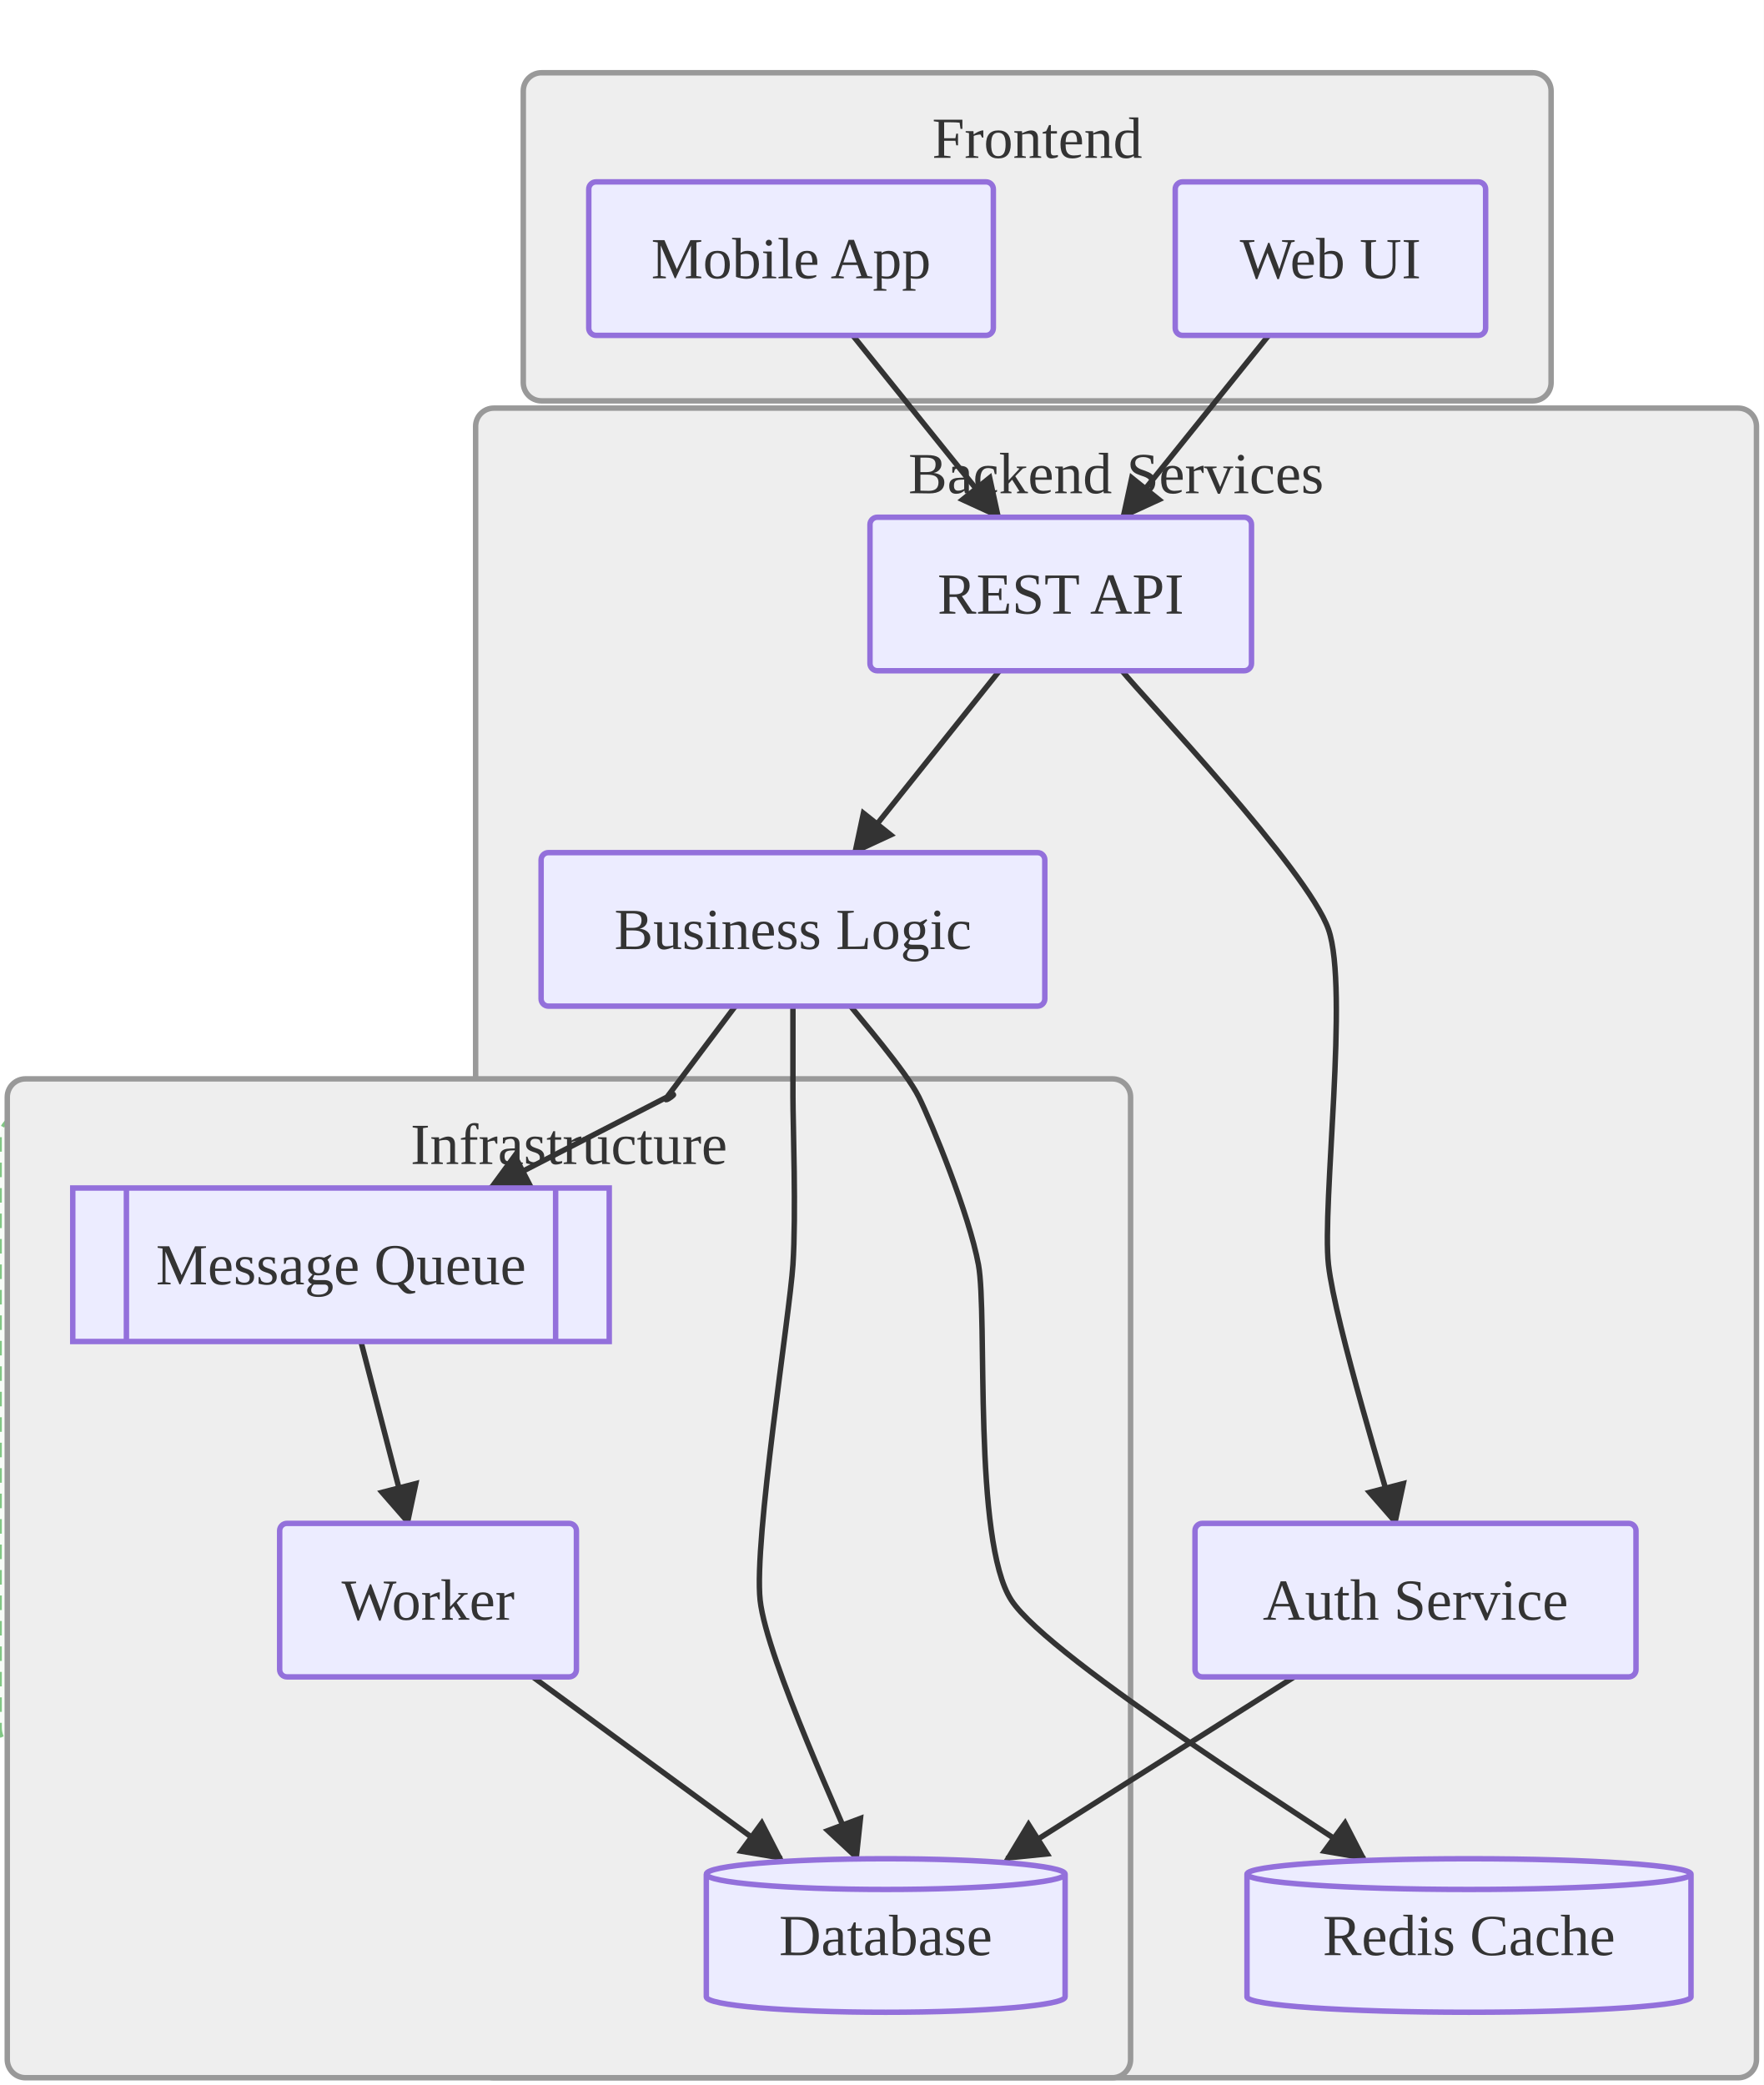
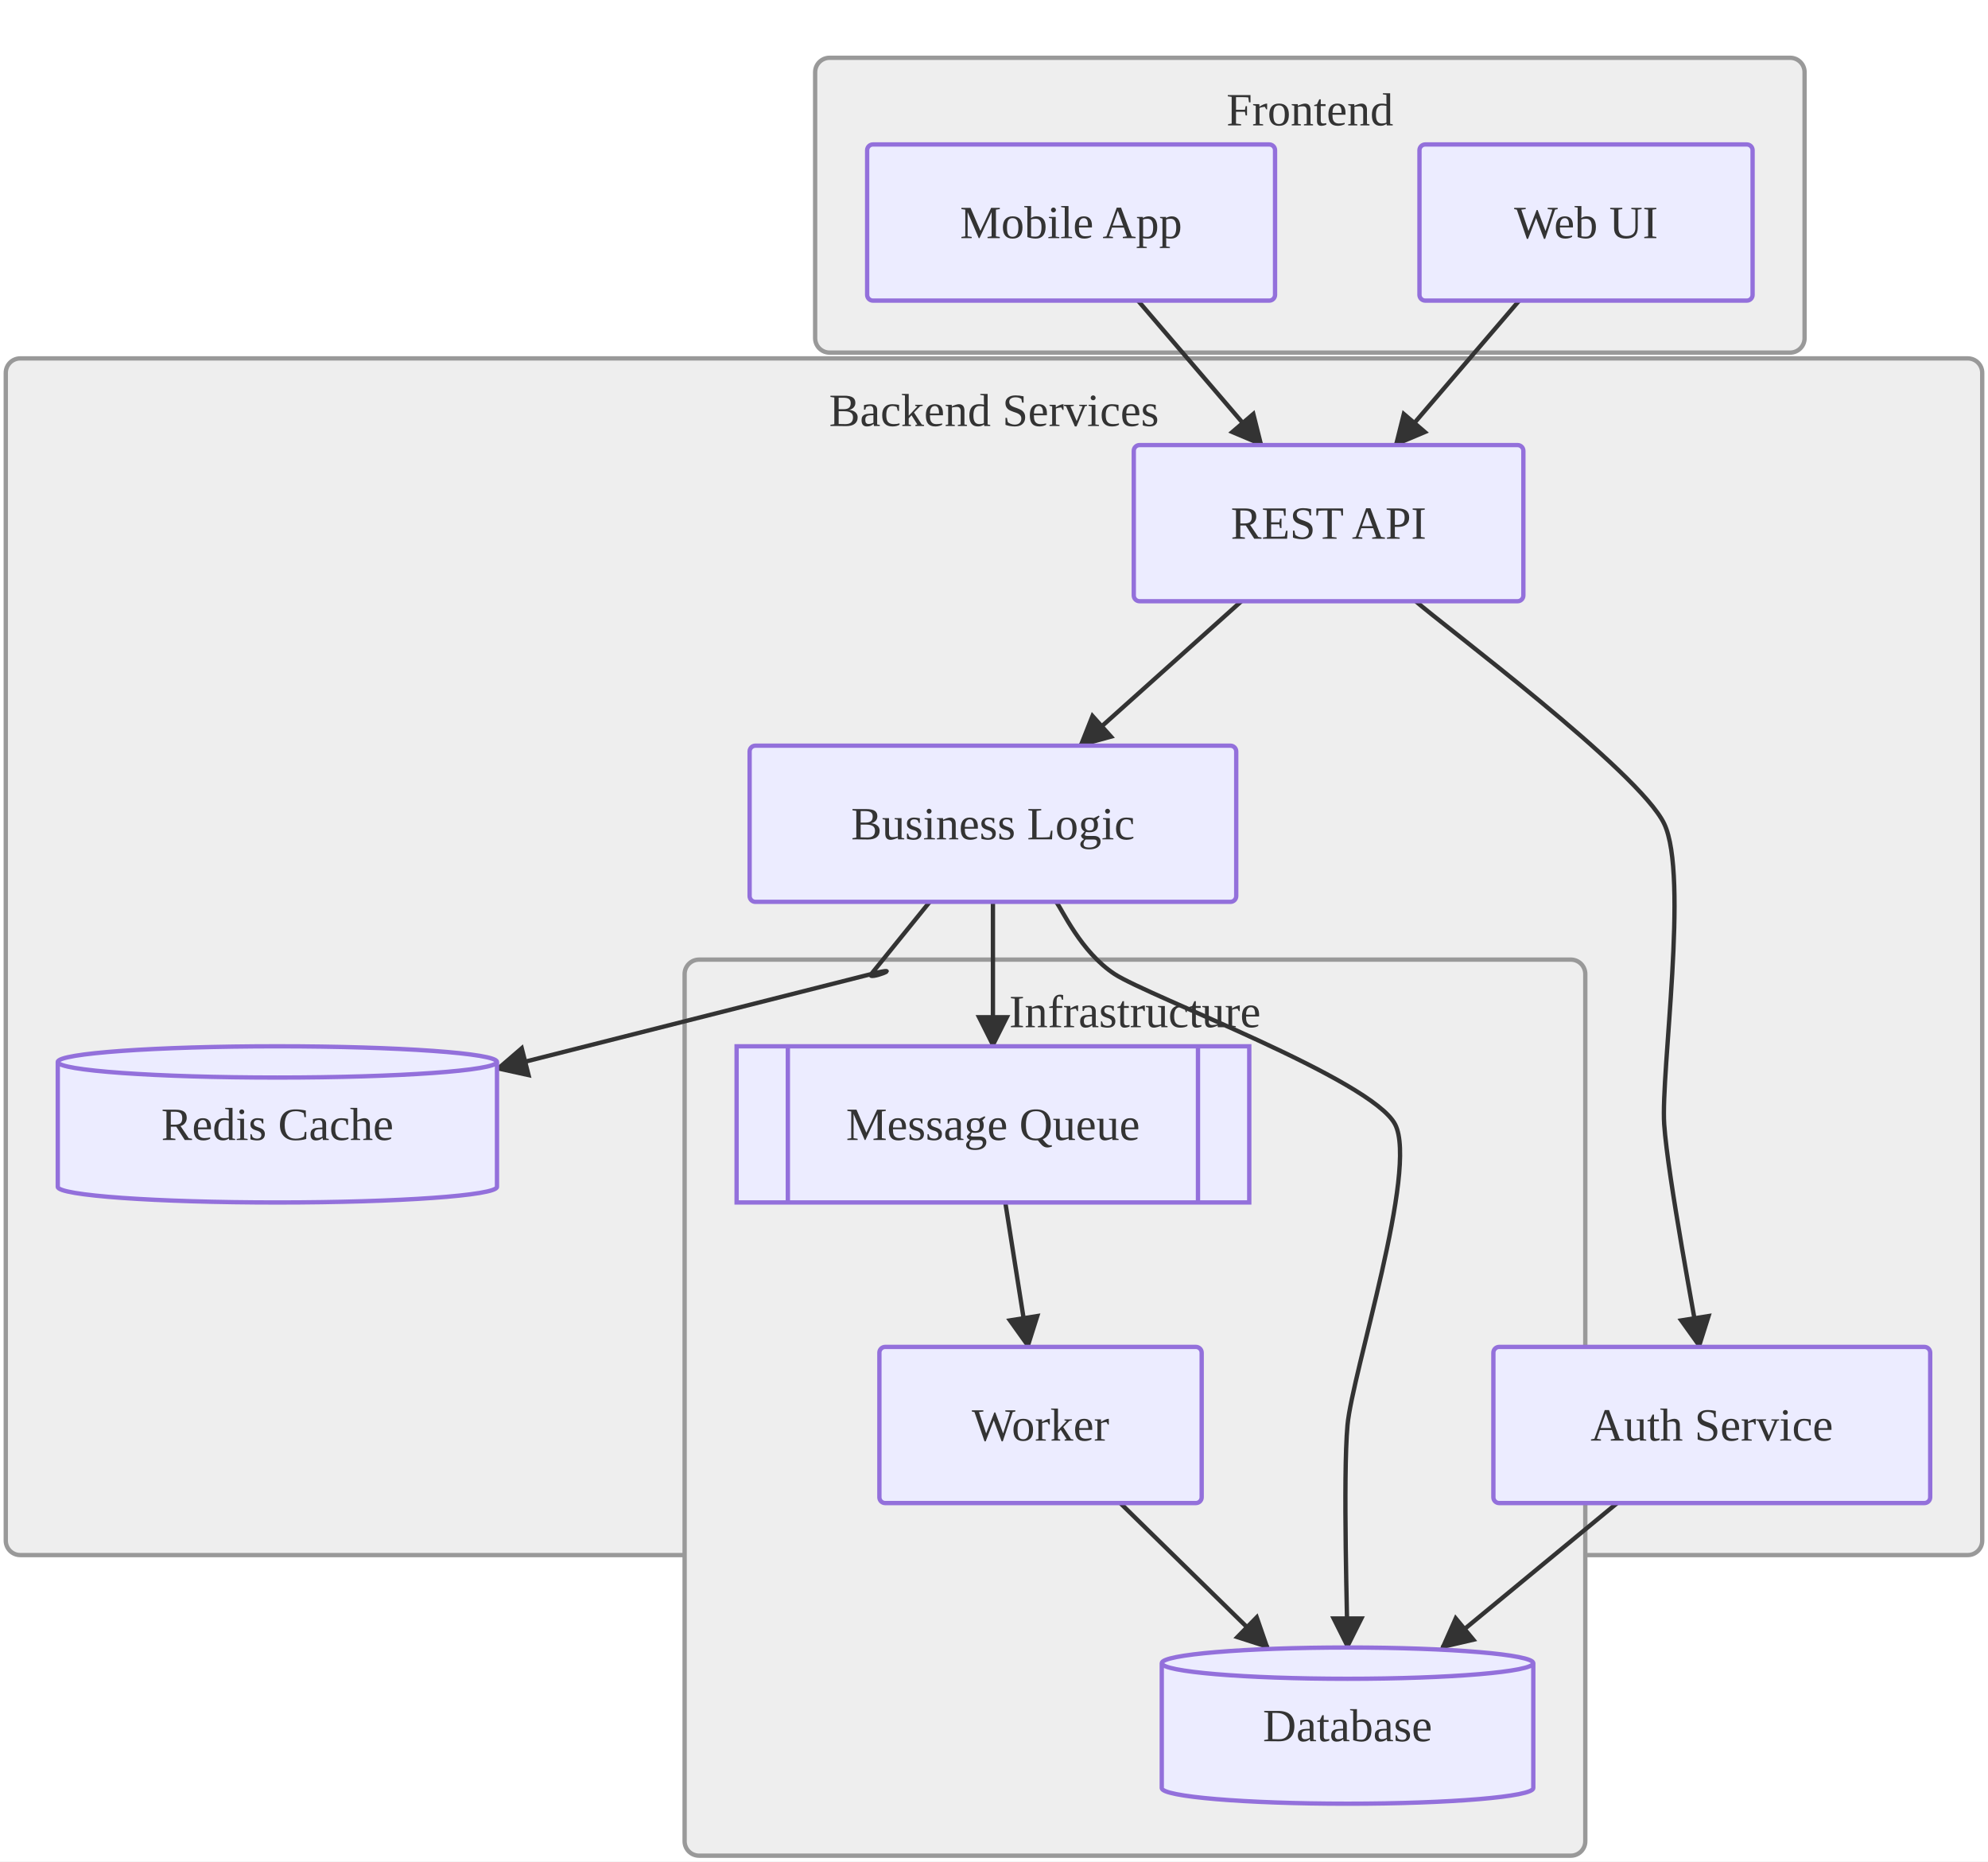
- <svg xmlns="http://www.w3.org/2000/svg" viewBox="0 0 484.86 573.20">
+ <svg xmlns="http://www.w3.org/2000/svg" viewBox="0 0 688.26 644.30">
  <defs>
    <marker id="arrow-arrow-solid" viewBox="0 0 10 10" refX="9.00" refY="5.00" markerWidth="8.00" markerHeight="8.00" orient="auto">
      <polygon points="0,0 10,5 0,10" style="fill:#333" />
    </marker>
  </defs>
-   <rect x="0.00" y="0.00" width="484.86" height="573.20" style="fill:#fff;stroke:none" />
+   <rect x="0.00" y="0.00" width="688.26" height="644.30" style="fill:#fff;stroke:none" />
  <g transform="translate(0,30.00)">
-     <rect x="0.00" y="276.60" width="187.48" height="174.40" rx="6.00" ry="6.00" style="fill:#E8F5E9;fill-opacity:0.35;stroke:#81C784;stroke-dasharray:4,3;stroke-width:1" />
+     <rect x="235.02" y="312.15" width="217.48" height="198.10" rx="6.00" ry="6.00" style="fill:#E8F5E9;fill-opacity:0.35;stroke:#81C784;stroke-dasharray:4,3;stroke-width:1" />
    <g id="frontend">
-       <rect x="143.85" y="-10.00" width="282.55" height="90.20" rx="5.00" ry="5.00" style="fill:#eee;stroke:#999;stroke-width:1.50" />
-       <text x="285.12" y="8.00" text-anchor="middle" dominant-baseline="central" font-size="16.00" style="fill:#333;font-size:16.00px">Frontend</text>
+       <rect x="282.21" y="-10.00" width="342.55" height="102.05" rx="5.00" ry="5.00" style="fill:#eee;stroke:#999;stroke-width:1.50" />
+       <text x="453.49" y="8.00" text-anchor="middle" dominant-baseline="central" font-size="16.00" style="fill:#333;font-size:16.00px">Frontend</text>
    </g>
    <g id="backend">
-       <rect x="130.75" y="82.20" width="352.11" height="459.00" rx="5.00" ry="5.00" style="fill:#eee;stroke:#999;stroke-width:1.50" />
-       <text x="306.80" y="100.20" text-anchor="middle" dominant-baseline="central" font-size="16.00" style="fill:#333;font-size:16.00px">Backend Services</text>
+       <rect x="2.00" y="94.05" width="684.26" height="414.20" rx="5.00" ry="5.00" style="fill:#eee;stroke:#999;stroke-width:1.50" />
+       <text x="344.13" y="112.05" text-anchor="middle" dominant-baseline="central" font-size="16.00" style="fill:#333;font-size:16.00px">Backend Services</text>
    </g>
    <g id="infra">
-       <rect x="2.00" y="266.60" width="308.80" height="274.60" rx="5.00" ry="5.00" style="fill:#eee;stroke:#999;stroke-width:1.50" />
-       <text x="156.40" y="284.60" text-anchor="middle" dominant-baseline="central" font-size="16.00" style="fill:#333;font-size:16.00px">Infrastructure</text>
+       <rect x="237.02" y="302.15" width="311.82" height="310.15" rx="5.00" ry="5.00" style="fill:#eee;stroke:#999;stroke-width:1.50" />
+       <text x="392.93" y="320.15" text-anchor="middle" dominant-baseline="central" font-size="16.00" style="fill:#333;font-size:16.00px">Infrastructure</text>
    </g>
-     <path d="M308.44,154.40 C314.12,161.51 359.53,209.17 365.20,225.50 C370.88,241.83 363.36,301.37 365.20,317.70 C367.05,334.03 381.81,381.69 383.65,388.80" style="stroke:#333;stroke-width:1.5;fill:none" marker-end="url(#arrow-arrow-solid)" />
-     <line x1="274.75" y1="154.40" x2="234.83" y2="204.40" style="stroke:#333;stroke-width:1.5;fill:none" marker-end="url(#arrow-arrow-solid)" />
-     <line x1="355.80" y1="431.00" x2="276.82" y2="481.00" style="stroke:#333;stroke-width:1.5;fill:none" marker-end="url(#arrow-arrow-solid)" />
-     <path d="M233.83,246.60 C235.71,249.10 249.09,264.49 252.60,271.60 C256.12,278.71 266.44,303.87 268.98,317.70 C271.53,331.53 267.41,393.57 278.01,409.90 C288.62,426.23 365.33,473.89 375.03,481.00" style="stroke:#333;stroke-width:1.5;fill:none" marker-end="url(#arrow-arrow-solid)" />
-     <path d="M217.98,246.60 C217.98,249.10 217.98,264.49 217.98,271.60 C217.98,278.71 218.89,303.87 217.98,317.70 C217.08,331.53 207.20,393.57 208.96,409.90 C210.72,426.23 232.92,473.89 235.58,481.00" style="stroke:#333;stroke-width:1.5;fill:none" marker-end="url(#arrow-arrow-solid)" />
-     <path d="M202.14,246.60 C200.26,249.10 185.24,269.10 183.37,271.60 C181.49,274.10 188.23,269.10 183.37,271.60 C178.51,274.10 139.62,294.10 134.76,296.60" style="stroke:#333;stroke-width:1.5;fill:none" marker-end="url(#arrow-arrow-solid)" />
-     <line x1="234.42" y1="62.20" x2="274.63" y2="112.20" style="stroke:#333;stroke-width:1.5;fill:none" marker-end="url(#arrow-arrow-solid)" />
-     <line x1="99.22" y1="338.80" x2="112.19" y2="388.80" style="stroke:#333;stroke-width:1.5;fill:none" marker-end="url(#arrow-arrow-solid)" />
-     <line x1="348.76" y1="62.20" x2="308.56" y2="112.20" style="stroke:#333;stroke-width:1.5;fill:none" marker-end="url(#arrow-arrow-solid)" />
-     <line x1="146.46" y1="431.00" x2="214.69" y2="481.00" style="stroke:#333;stroke-width:1.5;fill:none" marker-end="url(#arrow-arrow-solid)" />
-     <rect x="323.07" y="20.00" width="85.33" height="42.20" rx="2.00" ry="2.00" style="fill:#ECECFF;stroke:#9370DB;stroke-width:1.50" />
-     <text x="365.73" y="41.10" text-anchor="middle" dominant-baseline="central" font-size="16.00" style="fill:#333;font-size:16.00px">Web UI</text>
-     <rect x="161.85" y="20.00" width="111.22" height="42.20" rx="2.00" ry="2.00" style="fill:#ECECFF;stroke:#9370DB;stroke-width:1.50" />
-     <text x="217.46" y="41.10" text-anchor="middle" dominant-baseline="central" font-size="16.00" style="fill:#333;font-size:16.00px">Mobile App</text>
-     <rect x="239.16" y="112.20" width="104.88" height="42.20" rx="2.00" ry="2.00" style="fill:#ECECFF;stroke:#9370DB;stroke-width:1.50" />
-     <text x="291.59" y="133.30" text-anchor="middle" dominant-baseline="central" font-size="16.00" style="fill:#333;font-size:16.00px">REST API</text>
-     <rect x="328.51" y="388.80" width="121.23" height="42.20" rx="2.00" ry="2.00" style="fill:#ECECFF;stroke:#9370DB;stroke-width:1.50" />
-     <text x="389.13" y="409.90" text-anchor="middle" dominant-baseline="central" font-size="16.00" style="fill:#333;font-size:16.00px">Auth Service</text>
-     <rect x="148.75" y="204.40" width="138.47" height="42.20" rx="2.00" ry="2.00" style="fill:#ECECFF;stroke:#9370DB;stroke-width:1.50" />
-     <text x="217.98" y="225.50" text-anchor="middle" dominant-baseline="central" font-size="16.00" style="fill:#333;font-size:16.00px">Business Logic</text>
-     <path d="M342.80,485.22 L342.80,518.98 A61.03,4.22 0 0,0 464.86,518.98 L464.86,485.22 A61.03,4.22 0 0,0 342.80,485.22 M342.80,485.22 A61.03,4.22 0 0,0 464.86,485.22" style="fill:#ECECFF;stroke:#9370DB;stroke-width:1.50" />
-     <text x="403.83" y="502.10" text-anchor="middle" dominant-baseline="central" font-size="16.00" style="fill:#333;font-size:16.00px">Redis Cache</text>
-     <rect x="20.00" y="296.60" width="147.48" height="42.20" style="fill:#ECECFF;stroke:#9370DB;stroke-width:1.50" />
-     <line x1="34.75" y1="296.60" x2="34.75" y2="338.80" style="stroke:#9370DB;stroke-width:1.50" />
-     <line x1="152.74" y1="296.60" x2="152.74" y2="338.80" style="stroke:#9370DB;stroke-width:1.50" />
-     <text x="93.74" y="317.70" text-anchor="middle" dominant-baseline="central" font-size="16.00" style="fill:#333;font-size:16.00px">Message Queue</text>
-     <rect x="76.88" y="388.80" width="81.58" height="42.20" rx="2.00" ry="2.00" style="fill:#ECECFF;stroke:#9370DB;stroke-width:1.50" />
-     <text x="117.67" y="409.90" text-anchor="middle" dominant-baseline="central" font-size="16.00" style="fill:#333;font-size:16.00px">Worker</text>
-     <path d="M194.17,485.22 L194.17,518.98 A49.31,4.22 0 0,0 292.80,518.98 L292.80,485.22 A49.31,4.22 0 0,0 194.17,485.22 M194.17,485.22 A49.31,4.22 0 0,0 292.80,485.22" style="fill:#ECECFF;stroke:#9370DB;stroke-width:1.50" />
-     <text x="243.48" y="502.10" text-anchor="middle" dominant-baseline="central" font-size="16.00" style="fill:#333;font-size:16.00px">Database</text>
+     <path d="M490.14,178.10 C498.74,185.80 567.56,237.02 576.16,255.13 C584.77,273.23 574.94,341.07 576.16,359.18 C577.38,377.28 587.14,428.50 588.36,436.20" style="stroke:#333;stroke-width:1.5;fill:none" marker-end="url(#arrow-arrow-solid)" />
+     <path d="M429.78,178.10 L373.94,228.10" style="stroke:#333;stroke-width:1.5;fill:none" marker-end="url(#arrow-arrow-solid)" />
+     <path d="M559.88,490.25 L499.28,540.25" style="stroke:#333;stroke-width:1.5;fill:none" marker-end="url(#arrow-arrow-solid)" />
+     <path d="M321.88,282.15 C319.86,284.65 303.66,304.65 301.64,307.15 C299.62,309.65 314.60,303.87 301.64,307.15 C288.68,310.43 185.02,336.66 172.06,339.94" style="stroke:#333;stroke-width:1.5;fill:none" marker-end="url(#arrow-arrow-solid)" />
+     <path d="M365.64,282.15 C367.66,284.65 374.14,299.45 385.88,307.15 C397.61,314.85 474.94,343.57 483.00,359.18 C491.06,374.78 468.17,445.12 466.52,463.23 C464.88,481.33 466.52,532.55 466.52,540.25" style="stroke:#333;stroke-width:1.5;fill:none" marker-end="url(#arrow-arrow-solid)" />
+     <path d="M343.76,282.15 C343.76,284.65 343.76,304.65 343.76,307.15 C343.76,309.65 343.76,304.65 343.76,307.15 C343.76,309.65 343.76,329.65 343.76,332.15" style="stroke:#333;stroke-width:1.5;fill:none" marker-end="url(#arrow-arrow-solid)" />
+     <path d="M393.98,74.05 L436.81,124.05" style="stroke:#333;stroke-width:1.5;fill:none" marker-end="url(#arrow-arrow-solid)" />
+     <path d="M348.04,386.20 L355.95,436.20" style="stroke:#333;stroke-width:1.5;fill:none" marker-end="url(#arrow-arrow-solid)" />
+     <path d="M525.95,74.05 L483.11,124.05" style="stroke:#333;stroke-width:1.5;fill:none" marker-end="url(#arrow-arrow-solid)" />
+     <path d="M387.84,490.25 L438.92,540.25" style="stroke:#333;stroke-width:1.5;fill:none" marker-end="url(#arrow-arrow-solid)" />
+     <rect x="491.43" y="20.00" width="115.33" height="54.05" rx="2.00" ry="2.00" style="fill:#ECECFF;stroke:#9370DB;stroke-width:1.50" />
+     <text x="549.10" y="47.03" text-anchor="middle" dominant-baseline="central" font-size="16.00" style="fill:#333;font-size:16.00px">Web UI</text>
+     <rect x="300.21" y="20.00" width="141.22" height="54.05" rx="2.00" ry="2.00" style="fill:#ECECFF;stroke:#9370DB;stroke-width:1.50" />
+     <text x="370.82" y="47.03" text-anchor="middle" dominant-baseline="central" font-size="16.00" style="fill:#333;font-size:16.00px">Mobile App</text>
+     <rect x="392.52" y="124.05" width="134.88" height="54.05" rx="2.00" ry="2.00" style="fill:#ECECFF;stroke:#9370DB;stroke-width:1.50" />
+     <text x="459.96" y="151.08" text-anchor="middle" dominant-baseline="central" font-size="16.00" style="fill:#333;font-size:16.00px">REST API</text>
+     <rect x="517.02" y="436.20" width="151.23" height="54.05" rx="2.00" ry="2.00" style="fill:#ECECFF;stroke:#9370DB;stroke-width:1.50" />
+     <text x="592.64" y="463.23" text-anchor="middle" dominant-baseline="central" font-size="16.00" style="fill:#333;font-size:16.00px">Auth Service</text>
+     <rect x="259.52" y="228.10" width="168.47" height="54.05" rx="2.00" ry="2.00" style="fill:#ECECFF;stroke:#9370DB;stroke-width:1.50" />
+     <text x="343.76" y="255.13" text-anchor="middle" dominant-baseline="central" font-size="16.00" style="fill:#333;font-size:16.00px">Business Logic</text>
+     <path d="M20.00,337.56 L20.00,380.80 A76.03,5.41 0 0,0 172.06,380.80 L172.06,337.56 A76.03,5.41 0 0,0 20.00,337.56 M20.00,337.56 A76.03,5.41 0 0,0 172.06,337.56" style="fill:#ECECFF;stroke:#9370DB;stroke-width:1.50" />
+     <text x="96.03" y="359.18" text-anchor="middle" dominant-baseline="central" font-size="16.00" style="fill:#333;font-size:16.00px">Redis Cache</text>
+     <rect x="255.02" y="332.15" width="177.48" height="54.05" style="fill:#ECECFF;stroke:#9370DB;stroke-width:1.50" />
+     <line x1="272.76" y1="332.15" x2="272.76" y2="386.20" style="stroke:#9370DB;stroke-width:1.50" />
+     <line x1="414.75" y1="332.15" x2="414.75" y2="386.20" style="stroke:#9370DB;stroke-width:1.50" />
+     <text x="343.76" y="359.18" text-anchor="middle" dominant-baseline="central" font-size="16.00" style="fill:#333;font-size:16.00px">Message Queue</text>
+     <rect x="304.45" y="436.20" width="111.58" height="54.05" rx="2.00" ry="2.00" style="fill:#ECECFF;stroke:#9370DB;stroke-width:1.50" />
+     <text x="360.23" y="463.23" text-anchor="middle" dominant-baseline="central" font-size="16.00" style="fill:#333;font-size:16.00px">Worker</text>
+     <path d="M402.21,545.66 L402.21,588.90 A64.31,5.41 0 0,0 530.84,588.90 L530.84,545.66 A64.31,5.41 0 0,0 402.21,545.66 M402.21,545.66 A64.31,5.41 0 0,0 530.84,545.66" style="fill:#ECECFF;stroke:#9370DB;stroke-width:1.50" />
+     <text x="466.52" y="567.28" text-anchor="middle" dominant-baseline="central" font-size="16.00" style="fill:#333;font-size:16.00px">Database</text>
  </g>
</svg>
